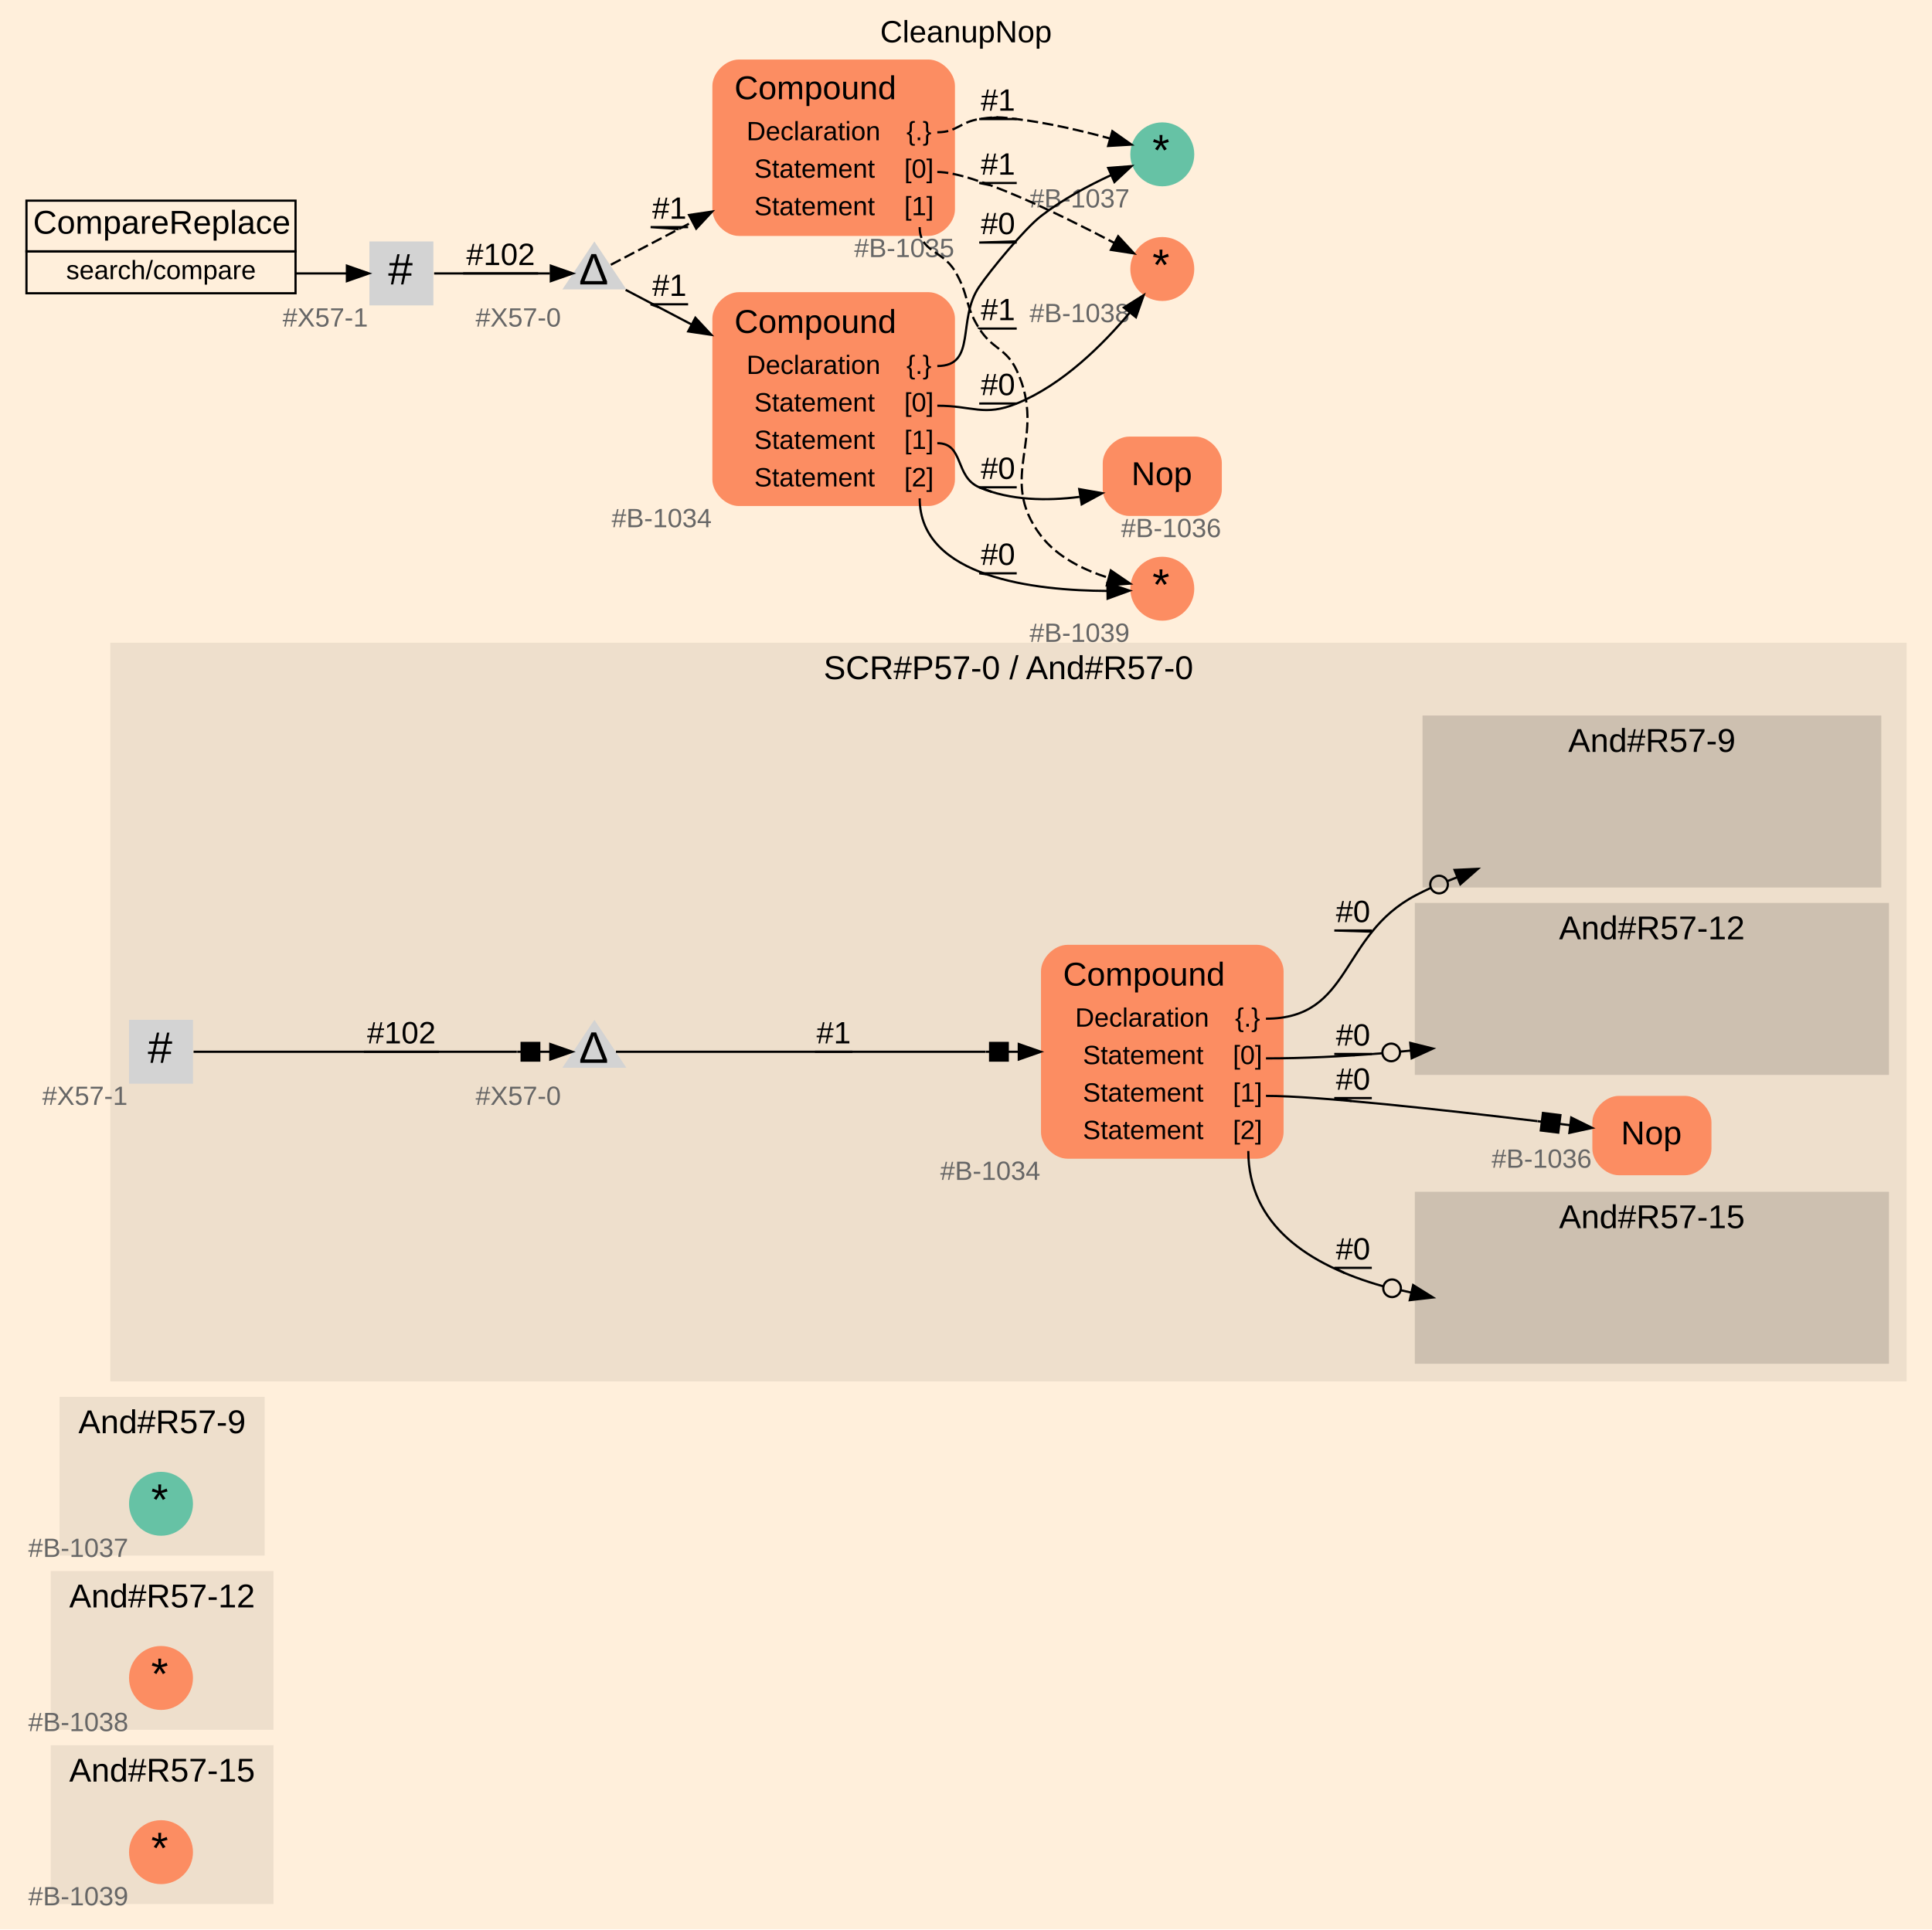
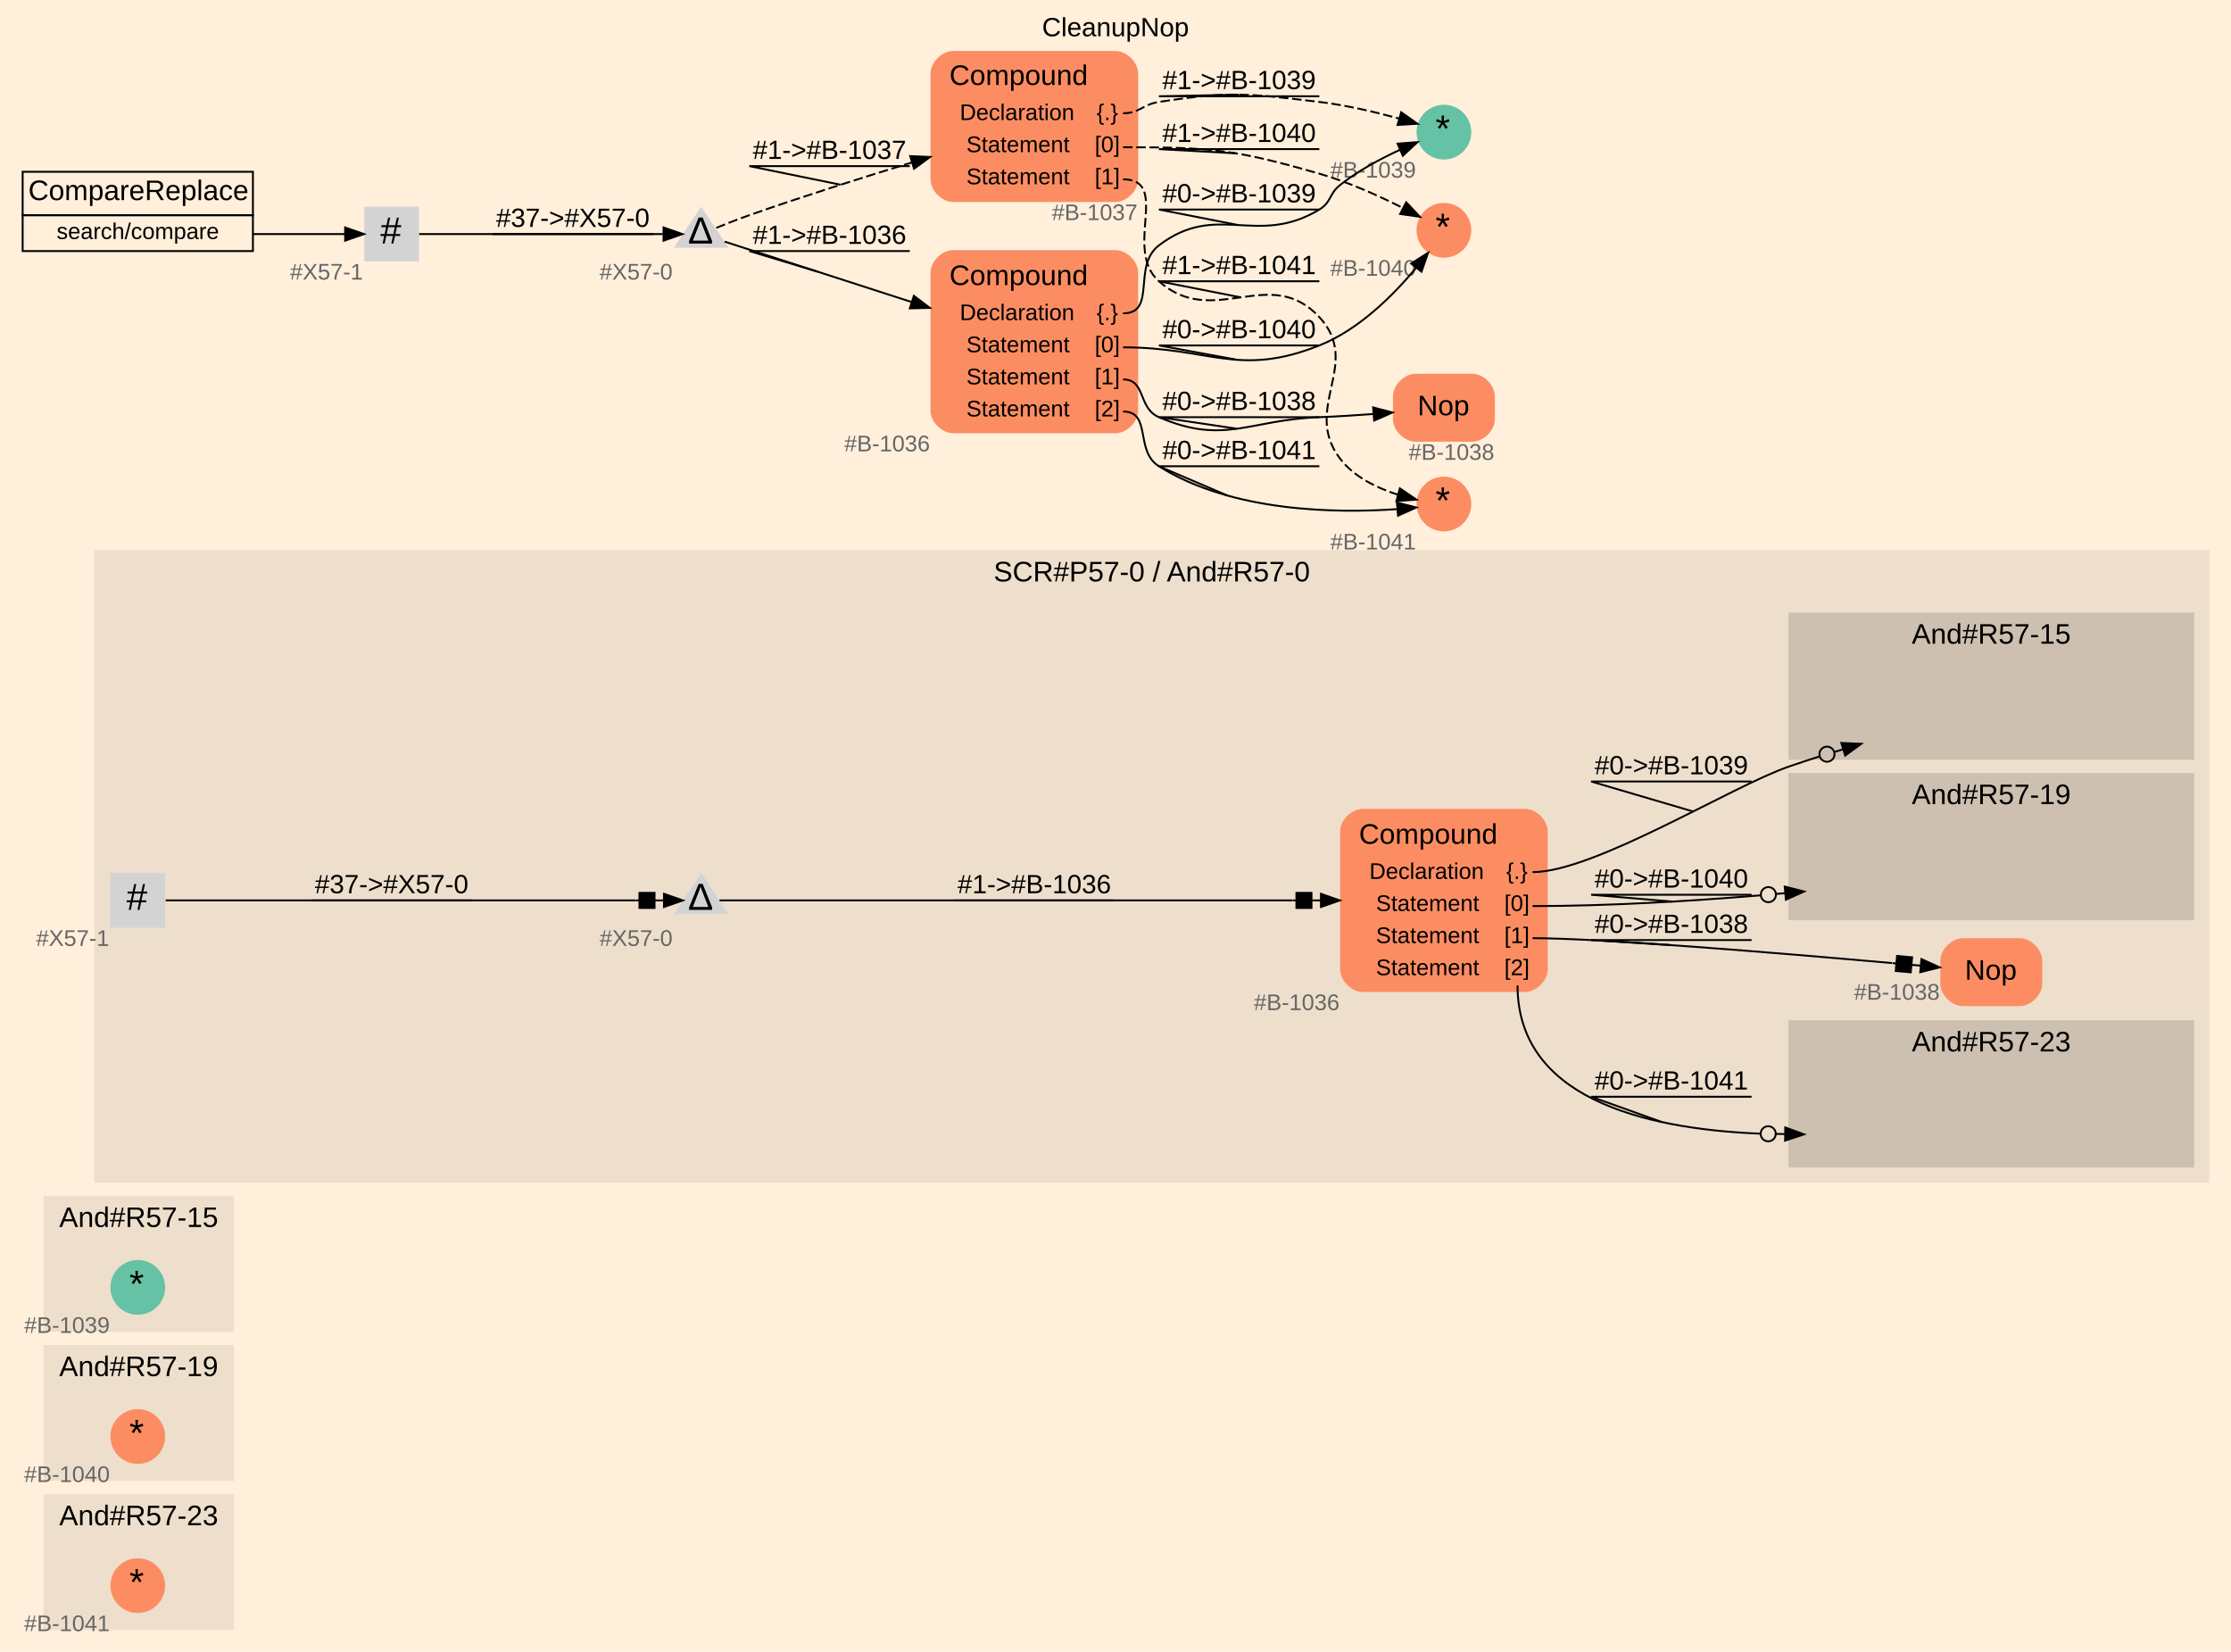
- <svg xmlns="http://www.w3.org/2000/svg" width="876pt" height="875pt" viewBox="0.00 0.00 876.00 875.00">
+ <svg xmlns="http://www.w3.org/2000/svg" width="1182pt" height="875pt" viewBox="0.00 0.00 1182.00 875.00">
  <g id="graph0" class="graph" transform="scale(1 1) rotate(0) translate(4 871)">
-     <polygon fill="#ffefdb" stroke="transparent" points="-4,4 -4,-871 872,-871 872,4 -4,4" />
-     <text text-anchor="middle" x="434" y="-851.8" font-family="Arial" font-size="14.00" fill="#000000">CleanupNop</text>
+     <polygon fill="#ffefdb" stroke="transparent" points="-4,4 -4,-871 1178,-871 1178,4 -4,4" />
+     <text text-anchor="middle" x="587" y="-851.8" font-family="Arial" font-size="14.00" fill="#000000">CleanupNop</text>
    <g id="clust1" class="cluster">
      <polygon fill="#eedfcc" stroke="#eedfcc" points="19.5,-8 19.5,-79 119.5,-79 119.5,-8 19.5,-8" />
-       <text text-anchor="middle" x="69.5" y="-63" font-family="Arial" font-size="15.00" fill="#000000">And#R57-15</text>
+       <text text-anchor="middle" x="69.5" y="-63" font-family="Arial" font-size="15.00" fill="#000000">And#R57-23</text>
    </g>
    <g id="clust2" class="cluster">
      <polygon fill="#eedfcc" stroke="#eedfcc" points="19.5,-87 19.5,-158 119.5,-158 119.5,-87 19.5,-87" />
-       <text text-anchor="middle" x="69.5" y="-142" font-family="Arial" font-size="15.00" fill="#000000">And#R57-12</text>
+       <text text-anchor="middle" x="69.5" y="-142" font-family="Arial" font-size="15.00" fill="#000000">And#R57-19</text>
    </g>
    <g id="clust3" class="cluster">
-       <polygon fill="#eedfcc" stroke="#eedfcc" points="23.5,-166 23.5,-237 115.5,-237 115.5,-166 23.5,-166" />
-       <text text-anchor="middle" x="69.5" y="-221" font-family="Arial" font-size="15.00" fill="#000000">And#R57-9</text>
+       <polygon fill="#eedfcc" stroke="#eedfcc" points="19.5,-166 19.5,-237 119.5,-237 119.5,-166 19.5,-166" />
+       <text text-anchor="middle" x="69.5" y="-221" font-family="Arial" font-size="15.00" fill="#000000">And#R57-15</text>
    </g>
    <g id="clust4" class="cluster">
-       <polygon fill="#eedfcc" stroke="#eedfcc" points="46.5,-245 46.5,-579 860,-579 860,-245 46.5,-245" />
-       <text text-anchor="middle" x="453.25" y="-563" font-family="Arial" font-size="15.00" fill="#000000">SCR#P57-0 / And#R57-0</text>
+       <polygon fill="#eedfcc" stroke="#eedfcc" points="46.5,-245 46.5,-579 1166,-579 1166,-245 46.5,-245" />
+       <text text-anchor="middle" x="606.25" y="-563" font-family="Arial" font-size="15.00" fill="#000000">SCR#P57-0 / And#R57-0</text>
    </g>
    <g id="clust5" class="cluster">
-       <polygon fill="#cdc0b0" stroke="#cdc0b0" points="641.5,-469 641.5,-546 848.5,-546 848.5,-469 641.5,-469" />
-       <text text-anchor="middle" x="745" y="-530" font-family="Arial" font-size="15.00" fill="#000000">And#R57-9</text>
+       <polygon fill="#cdc0b0" stroke="#cdc0b0" points="944,-469 944,-546 1158,-546 1158,-469 944,-469" />
+       <text text-anchor="middle" x="1051" y="-530" font-family="Arial" font-size="15.00" fill="#000000">And#R57-15</text>
    </g>
    <g id="clust6" class="cluster">
-       <polygon fill="#cdc0b0" stroke="#cdc0b0" points="638,-384 638,-461 852,-461 852,-384 638,-384" />
-       <text text-anchor="middle" x="745" y="-445" font-family="Arial" font-size="15.00" fill="#000000">And#R57-12</text>
+       <polygon fill="#cdc0b0" stroke="#cdc0b0" points="944,-384 944,-461 1158,-461 1158,-384 944,-384" />
+       <text text-anchor="middle" x="1051" y="-445" font-family="Arial" font-size="15.00" fill="#000000">And#R57-19</text>
    </g>
    <g id="clust7" class="cluster">
-       <polygon fill="#cdc0b0" stroke="#cdc0b0" points="638,-253 638,-330 852,-330 852,-253 638,-253" />
-       <text text-anchor="middle" x="745" y="-314" font-family="Arial" font-size="15.00" fill="#000000">And#R57-15</text>
+       <polygon fill="#cdc0b0" stroke="#cdc0b0" points="944,-253 944,-330 1158,-330 1158,-253 944,-253" />
+       <text text-anchor="middle" x="1051" y="-314" font-family="Arial" font-size="15.00" fill="#000000">And#R57-23</text>
    </g>
    <g id="node1" class="node">
      <ellipse fill="#fc8d62" stroke="#000000" stroke-width="0" cx="69" cy="-31" rx="14.5" ry="14.5" />
      <text text-anchor="start" x="64.5" y="-26" font-family="Arial" font-size="20.00" fill="#000000">*</text>
-       <text text-anchor="middle" x="31.5" y="-6.9" font-family="Arial" font-size="12.00" fill="#666666">#B-1039</text>
+       <text text-anchor="middle" x="31.5" y="-6.9" font-family="Arial" font-size="12.00" fill="#666666">#B-1041</text>
    </g>
    <g id="node2" class="node">
      <ellipse fill="#fc8d62" stroke="#000000" stroke-width="0" cx="69" cy="-110" rx="14.5" ry="14.5" />
      <text text-anchor="start" x="64.5" y="-105" font-family="Arial" font-size="20.00" fill="#000000">*</text>
-       <text text-anchor="middle" x="31.5" y="-85.9" font-family="Arial" font-size="12.00" fill="#666666">#B-1038</text>
+       <text text-anchor="middle" x="31.5" y="-85.9" font-family="Arial" font-size="12.00" fill="#666666">#B-1040</text>
    </g>
    <g id="node3" class="node">
      <ellipse fill="#66c2a5" stroke="#000000" stroke-width="0" cx="69" cy="-189" rx="14.5" ry="14.5" />
      <text text-anchor="start" x="64.5" y="-184" font-family="Arial" font-size="20.00" fill="#000000">*</text>
-       <text text-anchor="middle" x="31.5" y="-164.9" font-family="Arial" font-size="12.00" fill="#666666">#B-1037</text>
+       <text text-anchor="middle" x="31.5" y="-164.9" font-family="Arial" font-size="12.00" fill="#666666">#B-1039</text>
    </g>
    <g id="node4" class="node">
-       <path fill="#fc8d62" stroke="transparent" d="M566,-442.5C566,-442.5 480,-442.5 480,-442.5 474,-442.5 468,-436.5 468,-430.5 468,-430.5 468,-357.5 468,-357.5 468,-351.5 474,-345.5 480,-345.5 480,-345.5 566,-345.5 566,-345.5 572,-345.5 578,-351.5 578,-357.5 578,-357.5 578,-430.5 578,-430.5 578,-436.5 572,-442.5 566,-442.5" />
-       <text text-anchor="start" x="478" y="-424" font-family="Arial" font-size="15.00" fill="#000000">Compound</text>
-       <text text-anchor="start" x="483.5" y="-405.4" font-family="Arial" font-size="12.00" fill="#000000">Declaration</text>
-       <text text-anchor="start" x="556" y="-405.4" font-family="Arial" font-size="12.00" fill="#000000">{.}</text>
-       <text text-anchor="start" x="487" y="-388.4" font-family="Arial" font-size="12.00" fill="#000000">Statement</text>
-       <text text-anchor="start" x="555" y="-388.4" font-family="Arial" font-size="12.00" fill="#000000">[0]</text>
-       <text text-anchor="start" x="487" y="-371.4" font-family="Arial" font-size="12.00" fill="#000000">Statement</text>
-       <text text-anchor="start" x="555" y="-371.4" font-family="Arial" font-size="12.00" fill="#000000">[1]</text>
-       <text text-anchor="start" x="487" y="-354.4" font-family="Arial" font-size="12.00" fill="#000000">Statement</text>
-       <text text-anchor="start" x="555" y="-354.4" font-family="Arial" font-size="12.00" fill="#000000">[2]</text>
-       <text text-anchor="middle" x="445" y="-335.9" font-family="Arial" font-size="12.00" fill="#666666">#B-1034</text>
+       <path fill="#fc8d62" stroke="transparent" d="M804,-442.5C804,-442.5 718,-442.5 718,-442.5 712,-442.5 706,-436.5 706,-430.5 706,-430.5 706,-357.5 706,-357.5 706,-351.5 712,-345.5 718,-345.5 718,-345.5 804,-345.5 804,-345.5 810,-345.5 816,-351.5 816,-357.5 816,-357.5 816,-430.5 816,-430.5 816,-436.5 810,-442.5 804,-442.5" />
+       <text text-anchor="start" x="716" y="-424" font-family="Arial" font-size="15.00" fill="#000000">Compound</text>
+       <text text-anchor="start" x="721.5" y="-405.4" font-family="Arial" font-size="12.00" fill="#000000">Declaration</text>
+       <text text-anchor="start" x="794" y="-405.4" font-family="Arial" font-size="12.00" fill="#000000">{.}</text>
+       <text text-anchor="start" x="725" y="-388.4" font-family="Arial" font-size="12.00" fill="#000000">Statement</text>
+       <text text-anchor="start" x="793" y="-388.4" font-family="Arial" font-size="12.00" fill="#000000">[0]</text>
+       <text text-anchor="start" x="725" y="-371.4" font-family="Arial" font-size="12.00" fill="#000000">Statement</text>
+       <text text-anchor="start" x="793" y="-371.4" font-family="Arial" font-size="12.00" fill="#000000">[1]</text>
+       <text text-anchor="start" x="725" y="-354.4" font-family="Arial" font-size="12.00" fill="#000000">Statement</text>
+       <text text-anchor="start" x="793" y="-354.4" font-family="Arial" font-size="12.00" fill="#000000">[2]</text>
+       <text text-anchor="middle" x="683" y="-335.9" font-family="Arial" font-size="12.00" fill="#666666">#B-1036</text>
    </g>
    <g id="node5" class="node">
-       <path fill="#fc8d62" stroke="transparent" d="M760,-374C760,-374 730,-374 730,-374 724,-374 718,-368 718,-362 718,-362 718,-350 718,-350 718,-344 724,-338 730,-338 730,-338 760,-338 760,-338 766,-338 772,-344 772,-350 772,-350 772,-362 772,-362 772,-368 766,-374 760,-374" />
-       <text text-anchor="start" x="731" y="-352" font-family="Arial" font-size="15.00" fill="#000000">Nop</text>
-       <text text-anchor="middle" x="695" y="-341.4" font-family="Arial" font-size="12.00" fill="#666666">#B-1036</text>
+       <path fill="#fc8d62" stroke="transparent" d="M1066,-374C1066,-374 1036,-374 1036,-374 1030,-374 1024,-368 1024,-362 1024,-362 1024,-350 1024,-350 1024,-344 1030,-338 1036,-338 1036,-338 1066,-338 1066,-338 1072,-338 1078,-344 1078,-350 1078,-350 1078,-362 1078,-362 1078,-368 1072,-374 1066,-374" />
+       <text text-anchor="start" x="1037" y="-352" font-family="Arial" font-size="15.00" fill="#000000">Nop</text>
+       <text text-anchor="middle" x="1001" y="-341.4" font-family="Arial" font-size="12.00" fill="#666666">#B-1038</text>
    </g>
    <g id="edge3" class="edge">
-       <path fill="none" stroke="#000000" d="M570,-374C593.16,-374 650.295,-367.683 693.023,-362.533" />
-       <polygon fill="#000000" stroke="#000000" points="708.428,-364.165 717.926,-359.471 707.574,-357.217 708.428,-364.165" />
-       <polyline fill="none" stroke="#000000" points="708.001,-360.691 703.038,-361.302 " />
-       <polygon fill="#000000" stroke="#000000" points="702.55,-357.332 703.527,-365.272 695.587,-366.248 694.61,-358.308 702.55,-357.332" />
-       <polyline fill="none" stroke="#000000" points="695.098,-362.278 693.113,-362.522 " />
-       <text text-anchor="middle" x="609.5" y="-376.8" font-family="Arial" font-size="14.00" fill="#000000">#0</text>
-       <polyline fill="none" stroke="#000000" points="618,-373 601,-373 608.82,-371.643 " />
+       <path fill="none" stroke="#000000" d="M808,-374C843.779,-374 938.369,-366.141 998.429,-360.809" />
+       <polygon fill="#000000" stroke="#000000" points="1013.982,-362.923 1023.628,-358.541 1013.354,-355.952 1013.982,-362.923" />
+       <polyline fill="none" stroke="#000000" points="1013.668,-359.437 1008.688,-359.886 " />
+       <polygon fill="#000000" stroke="#000000" points="1008.33,-355.902 1009.047,-363.87 1001.079,-364.587 1000.362,-356.619 1008.33,-355.902" />
+       <polyline fill="none" stroke="#000000" points="1000.721,-360.603 998.729,-360.782 " />
+       <text text-anchor="middle" x="881.5" y="-376.8" font-family="Arial" font-size="14.00" fill="#000000">#0-&gt;#B-1038</text>
+       <polyline fill="none" stroke="#000000" points="924,-373 839,-373 880.507,-370.386 " />
    </g>
    <g id="node8" class="node">
</g>
    <g id="edge1" class="edge">
-       <path fill="none" stroke="#000000" d="M570,-409C609.152,-409 603.293,-446.881 638,-465 640.202,-466.149 642.453,-467.259 644.743,-468.33" />
-       <polygon fill="#000000" stroke="#000000" points="655.527,-476.459 666.11,-476.957 658.147,-469.967 655.527,-476.459" />
-       <polyline fill="none" stroke="#000000" points="656.837,-473.213 652.201,-471.341 " />
-       <ellipse fill="none" stroke="#000000" cx="648.491" cy="-469.844" rx="4" ry="4" />
-       <text text-anchor="middle" x="609.5" y="-452.8" font-family="Arial" font-size="14.00" fill="#000000">#0</text>
-       <polyline fill="none" stroke="#000000" points="618,-449 601,-449 618.123,-448.463 " />
+       <path fill="none" stroke="#000000" d="M808,-409C840.684,-409 913.101,-454.348 944,-465 949.155,-466.777 954.477,-468.528 959.865,-470.236" />
+       <polygon fill="#000000" stroke="#000000" points="971.548,-477.43 982.134,-476.978 973.577,-470.73 971.548,-477.43" />
+       <polyline fill="none" stroke="#000000" points="972.562,-474.08 967.777,-472.631 " />
+       <ellipse fill="none" stroke="#000000" cx="963.949" cy="-471.472" rx="4" ry="4" />
+       <text text-anchor="middle" x="881.5" y="-460.8" font-family="Arial" font-size="14.00" fill="#000000">#0-&gt;#B-1039</text>
+       <polyline fill="none" stroke="#000000" points="924,-457 839,-457 893.03,-441.106 " />
    </g>
    <g id="node9" class="node">
</g>
    <g id="edge2" class="edge">
-       <path fill="none" stroke="#000000" d="M570,-391C587.106,-391 605.097,-391.908 622.769,-393.328" />
-       <polygon fill="#000000" stroke="#000000" points="635.435,-398.017 645.716,-395.455 636.081,-391.047 635.435,-398.017" />
-       <polyline fill="none" stroke="#000000" points="635.758,-394.532 630.78,-394.07 " />
-       <ellipse fill="none" stroke="#000000" cx="626.797" cy="-393.701" rx="4" ry="4" />
-       <text text-anchor="middle" x="609.5" y="-396.8" font-family="Arial" font-size="14.00" fill="#000000">#0</text>
-       <polyline fill="none" stroke="#000000" points="618,-393 601,-393 610.306,-392.419 " />
+       <path fill="none" stroke="#000000" d="M808,-391C847.341,-391 890.156,-393.506 928.733,-396.697" />
+       <polygon fill="#000000" stroke="#000000" points="941.557,-401.339 951.825,-398.728 942.17,-394.365 941.557,-401.339" />
+       <polyline fill="none" stroke="#000000" points="941.863,-397.852 936.883,-397.414 " />
+       <ellipse fill="none" stroke="#000000" cx="932.898" cy="-397.064" rx="4" ry="4" />
+       <text text-anchor="middle" x="881.5" y="-400.8" font-family="Arial" font-size="14.00" fill="#000000">#0-&gt;#B-1040</text>
+       <polyline fill="none" stroke="#000000" points="924,-397 839,-397 882.045,-393.38 " />
    </g>
    <g id="node10" class="node">
</g>
    <g id="edge4" class="edge">
-       <path fill="none" stroke="#000000" d="M562,-349C562,-315.306 589.397,-297.207 622.99,-287.678" />
-       <polygon fill="#000000" stroke="#000000" points="636.743,-288.18 645.734,-282.576 635.211,-281.35 636.743,-288.18" />
-       <polyline fill="none" stroke="#000000" points="635.977,-284.765 631.098,-285.86 " />
-       <ellipse fill="none" stroke="#000000" cx="627.195" cy="-286.735" rx="4" ry="4" />
-       <text text-anchor="middle" x="609.5" y="-299.8" font-family="Arial" font-size="14.00" fill="#000000">#0</text>
-       <polyline fill="none" stroke="#000000" points="618,-296 601,-296 605.605,-293.686 " />
+       <path fill="none" stroke="#000000" d="M800,-349C800,-290.175 864.757,-273.048 928.487,-270.437" />
+       <polygon fill="#000000" stroke="#000000" points="941.853,-273.734 951.798,-270.082 941.746,-266.735 941.853,-273.734" />
+       <polyline fill="none" stroke="#000000" points="941.799,-270.234 936.8,-270.31 " />
+       <ellipse fill="none" stroke="#000000" cx="932.8" cy="-270.372" rx="4" ry="4" />
+       <text text-anchor="middle" x="881.5" y="-293.8" font-family="Arial" font-size="14.00" fill="#000000">#0-&gt;#B-1041</text>
+       <polyline fill="none" stroke="#000000" points="924,-290 839,-290 876.628,-276.539 " />
    </g>
    <g id="node6" class="node">
-       <polygon fill="#d3d3d3" stroke="#000000" stroke-width="0" points="265.5,-408.5 251,-386.75 280,-386.75 265.5,-408.5" />
-       <text text-anchor="start" x="258.5" y="-389" font-family="Arial" font-size="20.00" fill="#000000">Δ</text>
-       <text text-anchor="middle" x="231" y="-369.9" font-family="Arial" font-size="12.00" fill="#666666">#X57-0</text>
+       <polygon fill="#d3d3d3" stroke="#000000" stroke-width="0" points="367.5,-408.5 353,-386.75 382,-386.75 367.5,-408.5" />
+       <text text-anchor="start" x="360.5" y="-389" font-family="Arial" font-size="20.00" fill="#000000">Δ</text>
+       <text text-anchor="middle" x="333" y="-369.9" font-family="Arial" font-size="12.00" fill="#666666">#X57-0</text>
    </g>
    <g id="edge5" class="edge">
-       <path fill="none" stroke="#000000" d="M275.28,-394C302.53,-394 381.351,-394 442.841,-394" />
-       <polygon fill="#000000" stroke="#000000" points="457.933,-397.5 467.933,-394 457.933,-390.5 457.933,-397.5" />
-       <polyline fill="none" stroke="#000000" points="457.933,-394 452.933,-394 " />
-       <polygon fill="#000000" stroke="#000000" points="452.933,-390 452.933,-398 444.933,-398 444.933,-390 452.933,-390" />
-       <polyline fill="none" stroke="#000000" points="444.933,-394 442.933,-394 " />
-       <text text-anchor="middle" x="374" y="-397.8" font-family="Arial" font-size="14.00" fill="#000000">#1</text>
-       <polyline fill="none" stroke="#000000" points="382.5,-394 365.5,-394 373.793,-394 " />
+       <path fill="none" stroke="#000000" d="M377.227,-394C418.402,-394 580.822,-394 680.699,-394" />
+       <polygon fill="#000000" stroke="#000000" points="695.845,-397.5 705.845,-394 695.845,-390.5 695.845,-397.5" />
+       <polyline fill="none" stroke="#000000" points="695.845,-394 690.845,-394 " />
+       <polygon fill="#000000" stroke="#000000" points="690.845,-390 690.845,-398 682.845,-398 682.845,-390 690.845,-390" />
+       <polyline fill="none" stroke="#000000" points="682.845,-394 680.845,-394 " />
+       <text text-anchor="middle" x="544" y="-397.8" font-family="Arial" font-size="14.00" fill="#000000">#1-&gt;#B-1036</text>
+       <polyline fill="none" stroke="#000000" points="586.5,-394 501.5,-394 543.86,-394 " />
    </g>
    <g id="node7" class="node">
      <polygon fill="#d3d3d3" stroke="#000000" stroke-width="0" points="83.5,-408.5 54.5,-408.5 54.5,-379.5 83.5,-379.5 83.5,-408.5" />
      <text text-anchor="start" x="63" y="-389" font-family="Arial" font-size="20.00" fill="#000000">#</text>
      <text text-anchor="middle" x="34.5" y="-369.9" font-family="Arial" font-size="12.00" fill="#666666">#X57-1</text>
    </g>
    <g id="edge6" class="edge">
-       <path fill="none" stroke="#000000" d="M83.769,-394C114.659,-394 186.82,-394 230.346,-394" />
-       <polygon fill="#000000" stroke="#000000" points="245.515,-397.5 255.515,-394 245.515,-390.5 245.515,-397.5" />
-       <polyline fill="none" stroke="#000000" points="245.515,-394 240.515,-394 " />
-       <polygon fill="#000000" stroke="#000000" points="240.515,-390 240.515,-398 232.515,-398 232.515,-390 240.515,-390" />
-       <polyline fill="none" stroke="#000000" points="232.515,-394 230.515,-394 " />
-       <text text-anchor="middle" x="178" y="-397.8" font-family="Arial" font-size="14.00" fill="#000000">#102</text>
-       <polyline fill="none" stroke="#000000" points="195,-394 161,-394 177.826,-394 " />
+       <path fill="none" stroke="#000000" d="M83.803,-394C129.197,-394 267.309,-394 332.599,-394" />
+       <polygon fill="#000000" stroke="#000000" points="347.78,-397.5 357.78,-394 347.78,-390.5 347.78,-397.5" />
+       <polyline fill="none" stroke="#000000" points="347.78,-394 342.78,-394 " />
+       <polygon fill="#000000" stroke="#000000" points="342.78,-390 342.78,-398 334.78,-398 334.78,-390 342.78,-390" />
+       <polyline fill="none" stroke="#000000" points="334.78,-394 332.78,-394 " />
+       <text text-anchor="middle" x="203.5" y="-397.8" font-family="Arial" font-size="14.00" fill="#000000">#37-&gt;#X57-0</text>
+       <polyline fill="none" stroke="#000000" points="246,-394 161,-394 200.669,-394 " />
    </g>
    <g id="node11" class="node">
      <polygon fill="#ffefdb" stroke="transparent" points="138,-784 0,-784 0,-734 138,-734 138,-784" />
      <polygon fill="none" stroke="#000000" points="8,-757 8,-780 130,-780 130,-757 8,-757" />
      <text text-anchor="start" x="11" y="-765" font-family="Arial" font-size="15.00" fill="#000000">CompareReplace</text>
      <polygon fill="none" stroke="#000000" points="8,-738 8,-757 130,-757 130,-738 8,-738" />
      <text text-anchor="start" x="26" y="-744.4" font-family="Arial" font-size="12.00" fill="#000000">search/compare</text>
    </g>
    <g id="node12" class="node">
-       <polygon fill="#d3d3d3" stroke="#000000" stroke-width="0" points="192.5,-761.5 163.5,-761.5 163.5,-732.5 192.5,-732.5 192.5,-761.5" />
-       <text text-anchor="start" x="172" y="-742" font-family="Arial" font-size="20.00" fill="#000000">#</text>
-       <text text-anchor="middle" x="143.5" y="-722.9" font-family="Arial" font-size="12.00" fill="#666666">#X57-1</text>
+       <polygon fill="#d3d3d3" stroke="#000000" stroke-width="0" points="218,-761.5 189,-761.5 189,-732.5 218,-732.5 218,-761.5" />
+       <text text-anchor="start" x="197.5" y="-742" font-family="Arial" font-size="20.00" fill="#000000">#</text>
+       <text text-anchor="middle" x="169" y="-722.9" font-family="Arial" font-size="12.00" fill="#666666">#X57-1</text>
    </g>
    <g id="edge7" class="edge">
-       <path fill="none" stroke="#000000" d="M130,-747C137.503,-747 145.665,-747 153.095,-747" />
-       <polygon fill="#000000" stroke="#000000" points="153.294,-750.5 163.294,-747 153.294,-743.5 153.294,-750.5" />
+       <path fill="none" stroke="#000000" d="M130,-747C146.269,-747 164.565,-747 178.832,-747" />
+       <polygon fill="#000000" stroke="#000000" points="178.857,-750.5 188.857,-747 178.857,-743.5 178.857,-750.5" />
    </g>
    <g id="node13" class="node">
-       <polygon fill="#d3d3d3" stroke="#000000" stroke-width="0" points="265.5,-761.5 251,-739.75 280,-739.75 265.5,-761.5" />
-       <text text-anchor="start" x="258.5" y="-742" font-family="Arial" font-size="20.00" fill="#000000">Δ</text>
-       <text text-anchor="middle" x="231" y="-722.9" font-family="Arial" font-size="12.00" fill="#666666">#X57-0</text>
+       <polygon fill="#d3d3d3" stroke="#000000" stroke-width="0" points="367.5,-761.5 353,-739.75 382,-739.75 367.5,-761.5" />
+       <text text-anchor="start" x="360.5" y="-742" font-family="Arial" font-size="20.00" fill="#000000">Δ</text>
+       <text text-anchor="middle" x="333" y="-722.9" font-family="Arial" font-size="12.00" fill="#666666">#X57-0</text>
    </g>
    <g id="edge8" class="edge">
-       <path fill="none" stroke="#000000" d="M192.843,-747C207.282,-747 229.323,-747 245.343,-747" />
-       <polygon fill="#000000" stroke="#000000" points="245.749,-750.5 255.749,-747 245.749,-743.5 245.749,-750.5" />
-       <text text-anchor="middle" x="223" y="-750.8" font-family="Arial" font-size="14.00" fill="#000000">#102</text>
-       <polyline fill="none" stroke="#000000" points="240,-747 206,-747 222.876,-747 " />
+       <path fill="none" stroke="#000000" d="M218.054,-747C247.366,-747 313.57,-747 347.149,-747" />
+       <polygon fill="#000000" stroke="#000000" points="347.551,-750.5 357.551,-747 347.551,-743.5 347.551,-750.5" />
+       <text text-anchor="middle" x="299.5" y="-750.8" font-family="Arial" font-size="14.00" fill="#000000">#37-&gt;#X57-0</text>
+       <polyline fill="none" stroke="#000000" points="342,-747 257,-747 299.84,-747 " />
    </g>
    <g id="node14" class="node">
-       <path fill="#fc8d62" stroke="transparent" d="M417,-738.5C417,-738.5 331,-738.5 331,-738.5 325,-738.5 319,-732.5 319,-726.5 319,-726.5 319,-653.5 319,-653.5 319,-647.5 325,-641.5 331,-641.5 331,-641.5 417,-641.5 417,-641.5 423,-641.5 429,-647.5 429,-653.5 429,-653.5 429,-726.5 429,-726.5 429,-732.5 423,-738.5 417,-738.5" />
-       <text text-anchor="start" x="329" y="-720" font-family="Arial" font-size="15.00" fill="#000000">Compound</text>
-       <text text-anchor="start" x="334.5" y="-701.4" font-family="Arial" font-size="12.00" fill="#000000">Declaration</text>
-       <text text-anchor="start" x="407" y="-701.4" font-family="Arial" font-size="12.00" fill="#000000">{.}</text>
-       <text text-anchor="start" x="338" y="-684.4" font-family="Arial" font-size="12.00" fill="#000000">Statement</text>
-       <text text-anchor="start" x="406" y="-684.4" font-family="Arial" font-size="12.00" fill="#000000">[0]</text>
-       <text text-anchor="start" x="338" y="-667.4" font-family="Arial" font-size="12.00" fill="#000000">Statement</text>
-       <text text-anchor="start" x="406" y="-667.4" font-family="Arial" font-size="12.00" fill="#000000">[1]</text>
-       <text text-anchor="start" x="338" y="-650.4" font-family="Arial" font-size="12.00" fill="#000000">Statement</text>
-       <text text-anchor="start" x="406" y="-650.4" font-family="Arial" font-size="12.00" fill="#000000">[2]</text>
-       <text text-anchor="middle" x="296" y="-631.9" font-family="Arial" font-size="12.00" fill="#666666">#B-1034</text>
+       <path fill="#fc8d62" stroke="transparent" d="M587,-738.5C587,-738.5 501,-738.5 501,-738.5 495,-738.5 489,-732.5 489,-726.5 489,-726.5 489,-653.5 489,-653.5 489,-647.5 495,-641.5 501,-641.5 501,-641.5 587,-641.5 587,-641.5 593,-641.5 599,-647.5 599,-653.5 599,-653.5 599,-726.5 599,-726.5 599,-732.5 593,-738.5 587,-738.5" />
+       <text text-anchor="start" x="499" y="-720" font-family="Arial" font-size="15.00" fill="#000000">Compound</text>
+       <text text-anchor="start" x="504.5" y="-701.4" font-family="Arial" font-size="12.00" fill="#000000">Declaration</text>
+       <text text-anchor="start" x="577" y="-701.4" font-family="Arial" font-size="12.00" fill="#000000">{.}</text>
+       <text text-anchor="start" x="508" y="-684.4" font-family="Arial" font-size="12.00" fill="#000000">Statement</text>
+       <text text-anchor="start" x="576" y="-684.4" font-family="Arial" font-size="12.00" fill="#000000">[0]</text>
+       <text text-anchor="start" x="508" y="-667.4" font-family="Arial" font-size="12.00" fill="#000000">Statement</text>
+       <text text-anchor="start" x="576" y="-667.4" font-family="Arial" font-size="12.00" fill="#000000">[1]</text>
+       <text text-anchor="start" x="508" y="-650.4" font-family="Arial" font-size="12.00" fill="#000000">Statement</text>
+       <text text-anchor="start" x="576" y="-650.4" font-family="Arial" font-size="12.00" fill="#000000">[2]</text>
+       <text text-anchor="middle" x="466" y="-631.9" font-family="Arial" font-size="12.00" fill="#666666">#B-1036</text>
    </g>
    <g id="edge9" class="edge">
-       <path fill="none" stroke="#000000" d="M279.685,-739.548C287.662,-735.357 298.25,-729.795 309.447,-723.913" />
-       <polygon fill="#000000" stroke="#000000" points="311.293,-726.896 318.518,-719.147 308.038,-720.699 311.293,-726.896" />
-       <text text-anchor="middle" x="299.5" y="-736.8" font-family="Arial" font-size="14.00" fill="#000000">#1</text>
-       <polyline fill="none" stroke="#000000" points="308,-733 291,-733 294.787,-731.614 " />
+       <path fill="none" stroke="#000000" d="M379.911,-742.992C400.368,-736.385 442.535,-722.768 479,-710.991" />
+       <polygon fill="#000000" stroke="#000000" points="480.179,-714.289 488.62,-707.885 478.028,-707.628 480.179,-714.289" />
+       <text text-anchor="middle" x="435.5" y="-741.8" font-family="Arial" font-size="14.00" fill="#000000">#1-&gt;#B-1036</text>
+       <polyline fill="none" stroke="#000000" points="478,-738 393,-738 429.314,-727.038 " />
    </g>
    <g id="node19" class="node">
-       <path fill="#fc8d62" stroke="transparent" d="M417,-844C417,-844 331,-844 331,-844 325,-844 319,-838 319,-832 319,-832 319,-776 319,-776 319,-770 325,-764 331,-764 331,-764 417,-764 417,-764 423,-764 429,-770 429,-776 429,-776 429,-832 429,-832 429,-838 423,-844 417,-844" />
-       <text text-anchor="start" x="329" y="-826" font-family="Arial" font-size="15.00" fill="#000000">Compound</text>
-       <text text-anchor="start" x="334.5" y="-807.4" font-family="Arial" font-size="12.00" fill="#000000">Declaration</text>
-       <text text-anchor="start" x="407" y="-807.4" font-family="Arial" font-size="12.00" fill="#000000">{.}</text>
-       <text text-anchor="start" x="338" y="-790.4" font-family="Arial" font-size="12.00" fill="#000000">Statement</text>
-       <text text-anchor="start" x="406" y="-790.4" font-family="Arial" font-size="12.00" fill="#000000">[0]</text>
-       <text text-anchor="start" x="338" y="-773.4" font-family="Arial" font-size="12.00" fill="#000000">Statement</text>
-       <text text-anchor="start" x="406" y="-773.4" font-family="Arial" font-size="12.00" fill="#000000">[1]</text>
-       <text text-anchor="middle" x="406" y="-754.4" font-family="Arial" font-size="12.00" fill="#666666">#B-1035</text>
+       <path fill="#fc8d62" stroke="transparent" d="M587,-844C587,-844 501,-844 501,-844 495,-844 489,-838 489,-832 489,-832 489,-776 489,-776 489,-770 495,-764 501,-764 501,-764 587,-764 587,-764 593,-764 599,-770 599,-776 599,-776 599,-832 599,-832 599,-838 593,-844 587,-844" />
+       <text text-anchor="start" x="499" y="-826" font-family="Arial" font-size="15.00" fill="#000000">Compound</text>
+       <text text-anchor="start" x="504.5" y="-807.4" font-family="Arial" font-size="12.00" fill="#000000">Declaration</text>
+       <text text-anchor="start" x="577" y="-807.4" font-family="Arial" font-size="12.00" fill="#000000">{.}</text>
+       <text text-anchor="start" x="508" y="-790.4" font-family="Arial" font-size="12.00" fill="#000000">Statement</text>
+       <text text-anchor="start" x="576" y="-790.4" font-family="Arial" font-size="12.00" fill="#000000">[0]</text>
+       <text text-anchor="start" x="508" y="-773.4" font-family="Arial" font-size="12.00" fill="#000000">Statement</text>
+       <text text-anchor="start" x="576" y="-773.4" font-family="Arial" font-size="12.00" fill="#000000">[1]</text>
+       <text text-anchor="middle" x="576" y="-754.4" font-family="Arial" font-size="12.00" fill="#666666">#B-1037</text>
    </g>
    <g id="edge10" class="edge">
-       <path fill="none" stroke="#000000" stroke-dasharray="5,2" d="M272.958,-750.918C281.122,-755.207 295.057,-762.528 310.013,-770.385" />
-       <polygon fill="#000000" stroke="#000000" points="308.42,-773.501 318.901,-775.054 311.676,-767.305 308.42,-773.501" />
-       <text text-anchor="middle" x="299.5" y="-771.8" font-family="Arial" font-size="14.00" fill="#000000">#1</text>
-       <polyline fill="none" stroke="#000000" points="308,-768 291,-768 303.777,-767.109 " />
+       <path fill="none" stroke="#000000" stroke-dasharray="5,2" d="M375.484,-750.302C380.483,-752.326 387.078,-754.92 393,-757 421.032,-766.845 452.345,-776.764 479.158,-784.937" />
+       <polygon fill="#000000" stroke="#000000" points="478.233,-788.313 488.818,-787.865 480.263,-781.615 478.233,-788.313" />
+       <text text-anchor="middle" x="435.5" y="-786.8" font-family="Arial" font-size="14.00" fill="#000000">#1-&gt;#B-1037</text>
+       <polyline fill="none" stroke="#000000" points="478,-783 393,-783 441.348,-773.14 " />
    </g>
    <g id="node15" class="node">
-       <ellipse fill="#66c2a5" stroke="#000000" stroke-width="0" cx="523" cy="-801" rx="14.5" ry="14.5" />
-       <text text-anchor="start" x="518.5" y="-796" font-family="Arial" font-size="20.00" fill="#000000">*</text>
-       <text text-anchor="middle" x="485.5" y="-776.9" font-family="Arial" font-size="12.00" fill="#666666">#B-1037</text>
+       <ellipse fill="#66c2a5" stroke="#000000" stroke-width="0" cx="761" cy="-801" rx="14.5" ry="14.5" />
+       <text text-anchor="start" x="756.5" y="-796" font-family="Arial" font-size="20.00" fill="#000000">*</text>
+       <text text-anchor="middle" x="723.5" y="-776.9" font-family="Arial" font-size="12.00" fill="#666666">#B-1039</text>
    </g>
    <g id="edge11" class="edge">
-       <path fill="none" stroke="#000000" d="M421,-705C439.092,-705 429.752,-726.091 440,-741 445.353,-748.787 460.544,-767.196 468,-773 477.611,-780.481 489.531,-786.839 499.814,-791.597" />
-       <polygon fill="#000000" stroke="#000000" points="498.48,-794.833 509.043,-795.652 501.296,-788.425 498.48,-794.833" />
-       <text text-anchor="middle" x="448.5" y="-764.8" font-family="Arial" font-size="14.00" fill="#000000">#0</text>
-       <polyline fill="none" stroke="#000000" points="457,-761 440,-761 456.515,-761.528 " />
+       <path fill="none" stroke="#000000" d="M591,-705C609.092,-705 595.625,-730.015 610,-741 640.757,-764.505 661.883,-739.958 695,-760 701.475,-763.919 700.066,-768.302 706,-773 715.549,-780.561 727.462,-786.928 737.756,-791.67" />
+       <polygon fill="#000000" stroke="#000000" points="736.436,-794.913 747.001,-795.705 739.236,-788.497 736.436,-794.913" />
+       <text text-anchor="middle" x="652.5" y="-763.8" font-family="Arial" font-size="14.00" fill="#000000">#0-&gt;#B-1039</text>
+       <polyline fill="none" stroke="#000000" points="695,-760 610,-760 651.926,-751.782 " />
    </g>
    <g id="node16" class="node">
-       <ellipse fill="#fc8d62" stroke="#000000" stroke-width="0" cx="523" cy="-749" rx="14.5" ry="14.5" />
-       <text text-anchor="start" x="518.5" y="-744" font-family="Arial" font-size="20.00" fill="#000000">*</text>
-       <text text-anchor="middle" x="485.5" y="-724.9" font-family="Arial" font-size="12.00" fill="#666666">#B-1038</text>
+       <ellipse fill="#fc8d62" stroke="#000000" stroke-width="0" cx="761" cy="-749" rx="14.5" ry="14.5" />
+       <text text-anchor="start" x="756.5" y="-744" font-family="Arial" font-size="20.00" fill="#000000">*</text>
+       <text text-anchor="middle" x="723.5" y="-724.9" font-family="Arial" font-size="12.00" fill="#666666">#B-1040</text>
    </g>
    <g id="edge12" class="edge">
-       <path fill="none" stroke="#000000" d="M421,-687C437.006,-687 442.177,-681.96 457,-688 477.896,-696.514 496.246,-714.875 508.257,-729.241" />
-       <polygon fill="#000000" stroke="#000000" points="505.589,-731.509 514.568,-737.133 511.056,-727.137 505.589,-731.509" />
-       <text text-anchor="middle" x="448.5" y="-691.8" font-family="Arial" font-size="14.00" fill="#000000">#0</text>
-       <polyline fill="none" stroke="#000000" points="457,-688 440,-688 457.031,-688.013 " />
+       <path fill="none" stroke="#000000" d="M591,-687C637.224,-687 652.036,-670.948 695,-688 715.973,-696.324 734.312,-714.71 746.301,-729.133" />
+       <polygon fill="#000000" stroke="#000000" points="743.637,-731.408 752.597,-737.062 749.119,-727.054 743.637,-731.408" />
+       <text text-anchor="middle" x="652.5" y="-691.8" font-family="Arial" font-size="14.00" fill="#000000">#0-&gt;#B-1040</text>
+       <polyline fill="none" stroke="#000000" points="695,-688 610,-688 651.532,-680.379 " />
    </g>
    <g id="node17" class="node">
-       <path fill="#fc8d62" stroke="transparent" d="M538,-673C538,-673 508,-673 508,-673 502,-673 496,-667 496,-661 496,-661 496,-649 496,-649 496,-643 502,-637 508,-637 508,-637 538,-637 538,-637 544,-637 550,-643 550,-649 550,-649 550,-661 550,-661 550,-667 544,-673 538,-673" />
-       <text text-anchor="start" x="509" y="-651" font-family="Arial" font-size="15.00" fill="#000000">Nop</text>
-       <text text-anchor="middle" x="527" y="-627.4" font-family="Arial" font-size="12.00" fill="#666666">#B-1036</text>
+       <path fill="#fc8d62" stroke="transparent" d="M776,-673C776,-673 746,-673 746,-673 740,-673 734,-667 734,-661 734,-661 734,-649 734,-649 734,-643 740,-637 746,-637 746,-637 776,-637 776,-637 782,-637 788,-643 788,-649 788,-649 788,-661 788,-661 788,-667 782,-673 776,-673" />
+       <text text-anchor="start" x="747" y="-651" font-family="Arial" font-size="15.00" fill="#000000">Nop</text>
+       <text text-anchor="middle" x="765" y="-627.4" font-family="Arial" font-size="12.00" fill="#666666">#B-1038</text>
    </g>
    <g id="edge13" class="edge">
-       <path fill="none" stroke="#000000" d="M421,-670C433.26,-670 428.734,-654.837 440,-650 454.09,-643.951 470.777,-643.782 485.479,-645.656" />
-       <polygon fill="#000000" stroke="#000000" points="485.337,-649.179 495.769,-647.326 486.459,-642.269 485.337,-649.179" />
-       <text text-anchor="middle" x="448.5" y="-653.8" font-family="Arial" font-size="14.00" fill="#000000">#0</text>
-       <polyline fill="none" stroke="#000000" points="457,-650 440,-650 445.741,-647.892 " />
+       <path fill="none" stroke="#000000" d="M591,-670C603.26,-670 598.734,-654.837 610,-650 644.714,-635.097 657.249,-648.572 695,-650 704.261,-650.35 714.237,-650.976 723.559,-651.669" />
+       <polygon fill="#000000" stroke="#000000" points="723.488,-655.174 733.732,-652.469 724.037,-648.196 723.488,-655.174" />
+       <text text-anchor="middle" x="652.5" y="-653.8" font-family="Arial" font-size="14.00" fill="#000000">#0-&gt;#B-1038</text>
+       <polyline fill="none" stroke="#000000" points="695,-650 610,-650 651.361,-643.876 " />
    </g>
    <g id="node18" class="node">
-       <ellipse fill="#fc8d62" stroke="#000000" stroke-width="0" cx="523" cy="-604" rx="14.5" ry="14.5" />
-       <text text-anchor="start" x="518.5" y="-599" font-family="Arial" font-size="20.00" fill="#000000">*</text>
-       <text text-anchor="middle" x="485.5" y="-579.9" font-family="Arial" font-size="12.00" fill="#666666">#B-1039</text>
+       <ellipse fill="#fc8d62" stroke="#000000" stroke-width="0" cx="761" cy="-604" rx="14.5" ry="14.5" />
+       <text text-anchor="start" x="756.5" y="-599" font-family="Arial" font-size="20.00" fill="#000000">*</text>
+       <text text-anchor="middle" x="723.5" y="-579.9" font-family="Arial" font-size="12.00" fill="#666666">#B-1041</text>
    </g>
    <g id="edge14" class="edge">
-       <path fill="none" stroke="#000000" d="M413,-645C413,-608.928 465.58,-603.136 498.035,-602.998" />
-       <polygon fill="#000000" stroke="#000000" points="498.119,-606.499 508.165,-603.132 498.212,-599.5 498.119,-606.499" />
-       <text text-anchor="middle" x="448.5" y="-614.8" font-family="Arial" font-size="14.00" fill="#000000">#0</text>
-       <polyline fill="none" stroke="#000000" points="457,-611 440,-611 443.296,-610.541 " />
+       <path fill="none" stroke="#000000" d="M591,-653C606.409,-653 596.955,-632.201 610,-624 648.851,-599.575 704.418,-599.074 736.185,-601.286" />
+       <polygon fill="#000000" stroke="#000000" points="736.102,-604.791 746.362,-602.146 736.692,-597.816 736.102,-604.791" />
+       <text text-anchor="middle" x="652.5" y="-627.8" font-family="Arial" font-size="14.00" fill="#000000">#0-&gt;#B-1041</text>
+       <polyline fill="none" stroke="#000000" points="695,-624 610,-624 646.374,-608.449 " />
    </g>
    <g id="edge15" class="edge">
-       <path fill="none" stroke="#000000" stroke-dasharray="5,2" d="M421,-811C429.856,-811 431.248,-815.651 440,-817 447.467,-818.151 449.498,-817.896 457,-817 471.268,-815.295 486.909,-811.587 499.383,-808.17" />
-       <polygon fill="#000000" stroke="#000000" points="500.362,-811.53 509.015,-805.418 498.439,-804.8 500.362,-811.53" />
-       <text text-anchor="middle" x="448.5" y="-820.8" font-family="Arial" font-size="14.00" fill="#000000">#1</text>
-       <polyline fill="none" stroke="#000000" points="457,-817 440,-817 448.487,-817.768 " />
+       <path fill="none" stroke="#000000" stroke-dasharray="5,2" d="M591,-811C599.856,-811 601.248,-815.651 610,-817 647.337,-822.755 657.489,-821.482 695,-817 709.268,-815.295 724.909,-811.587 737.383,-808.17" />
+       <polygon fill="#000000" stroke="#000000" points="738.362,-811.53 747.015,-805.418 736.439,-804.8 738.362,-811.53" />
+       <text text-anchor="middle" x="652.5" y="-823.8" font-family="Arial" font-size="14.00" fill="#000000">#1-&gt;#B-1039</text>
+       <polyline fill="none" stroke="#000000" points="695,-820 610,-820 652.435,-820.839 " />
    </g>
    <g id="edge16" class="edge">
-       <path fill="none" stroke="#000000" stroke-dasharray="5,2" d="M421,-793C437.26,-793 476.351,-773.911 501.144,-760.88" />
-       <polygon fill="#000000" stroke="#000000" points="502.994,-763.86 510.174,-756.069 499.703,-757.682 502.994,-763.86" />
-       <text text-anchor="middle" x="448.5" y="-791.8" font-family="Arial" font-size="14.00" fill="#000000">#1</text>
-       <polyline fill="none" stroke="#000000" points="457,-788 440,-788 445.001,-787.015 " />
+       <path fill="none" stroke="#000000" stroke-dasharray="5,2" d="M591,-793C637.639,-793 650.18,-791.899 695,-779 710.271,-774.605 726.531,-767.249 739.092,-760.921" />
+       <polygon fill="#000000" stroke="#000000" points="741.024,-763.861 748.282,-756.143 737.795,-757.65 741.024,-763.861" />
+       <text text-anchor="middle" x="652.5" y="-795.8" font-family="Arial" font-size="14.00" fill="#000000">#1-&gt;#B-1040</text>
+       <polyline fill="none" stroke="#000000" points="695,-792 610,-792 650.87,-789.772 " />
    </g>
    <g id="edge17" class="edge">
-       <path fill="none" stroke="#000000" stroke-dasharray="5,2" d="M413,-768C413,-756.617 423.172,-757.778 429,-748 435.424,-737.222 433.281,-732.597 440,-722 446.068,-712.43 452.197,-713.263 457,-703 471.282,-672.487 447.545,-654.769 468,-628 475.382,-618.339 487.464,-612.499 498.426,-609.004" />
-       <polygon fill="#000000" stroke="#000000" points="499.654,-612.298 508.403,-606.323 497.837,-605.538 499.654,-612.298" />
-       <text text-anchor="middle" x="448.5" y="-725.8" font-family="Arial" font-size="14.00" fill="#000000">#1</text>
-       <polyline fill="none" stroke="#000000" points="457,-722 440,-722 440.071,-721.888 " />
+       <path fill="none" stroke="#000000" stroke-dasharray="5,2" d="M591,-776C616.442,-776 590.977,-738.894 610,-722 638.944,-696.295 668.663,-731.37 695,-703 717.921,-678.309 685.545,-654.769 706,-628 713.382,-618.339 725.464,-612.499 736.426,-609.004" />
+       <polygon fill="#000000" stroke="#000000" points="737.654,-612.298 746.403,-606.323 735.837,-605.538 737.654,-612.298" />
+       <text text-anchor="middle" x="652.5" y="-725.8" font-family="Arial" font-size="14.00" fill="#000000">#1-&gt;#B-1041</text>
+       <polyline fill="none" stroke="#000000" points="695,-722 610,-722 653.31,-713.476 " />
    </g>
  </g>
</svg>
